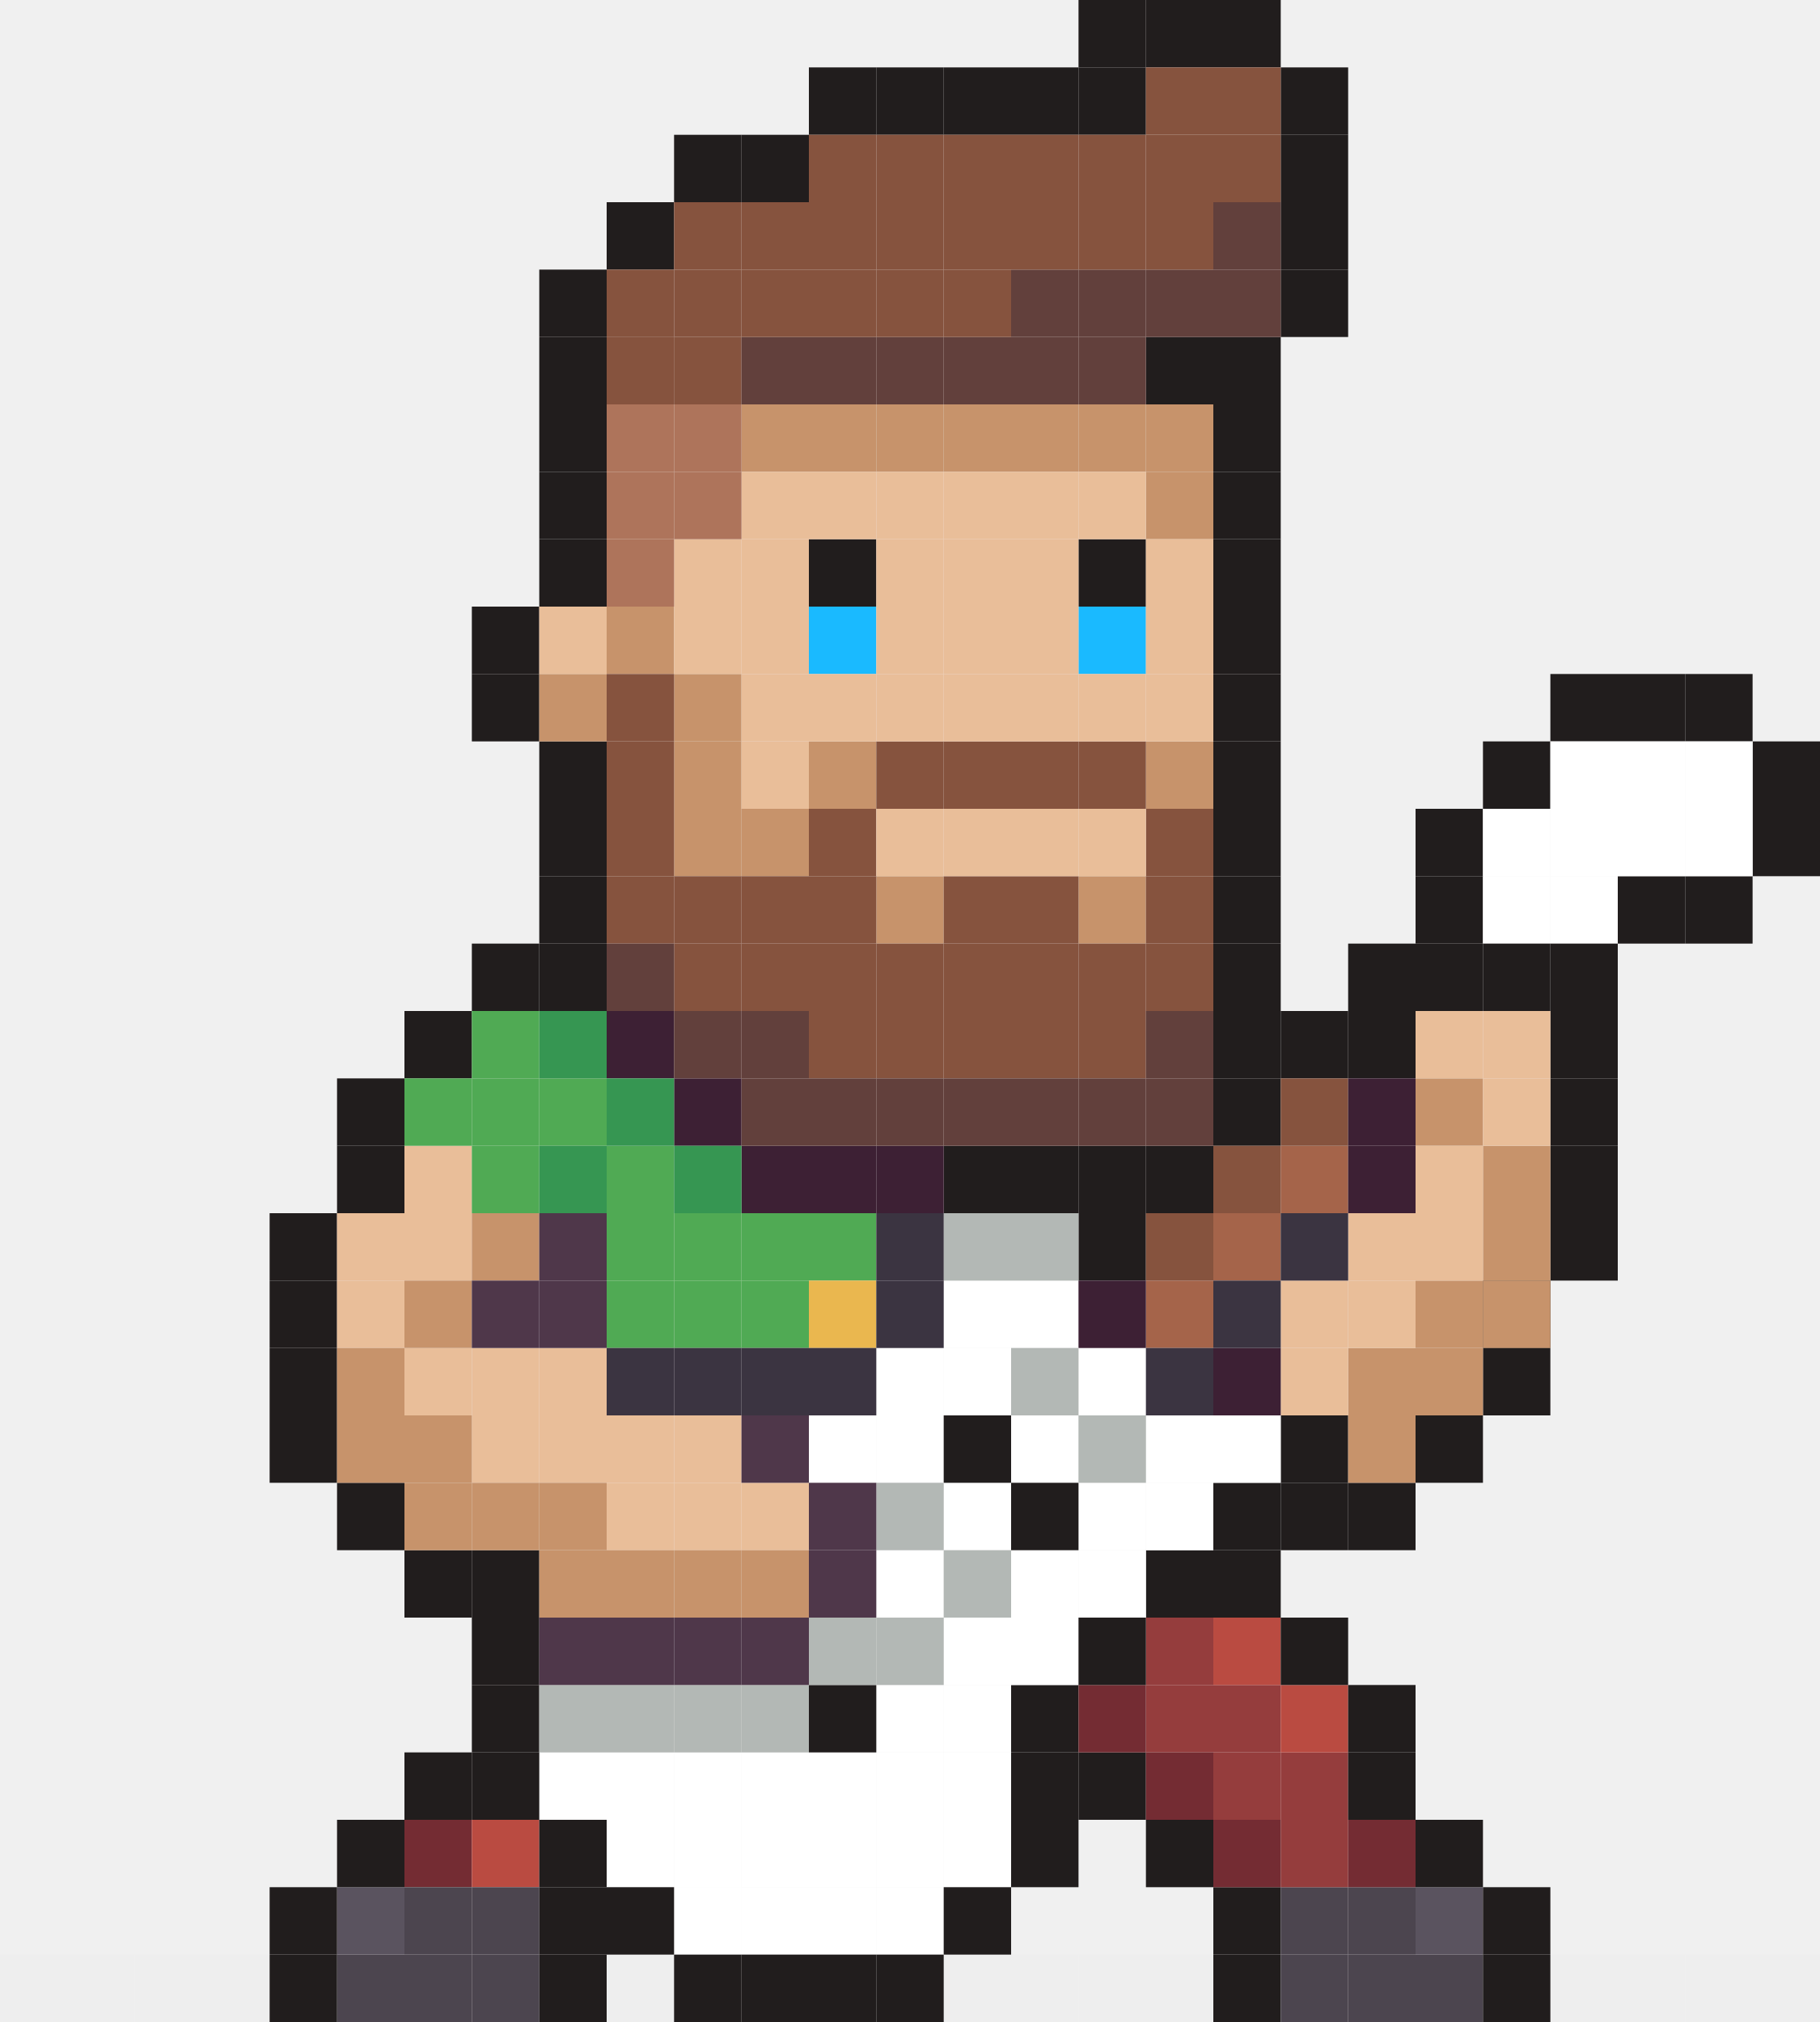
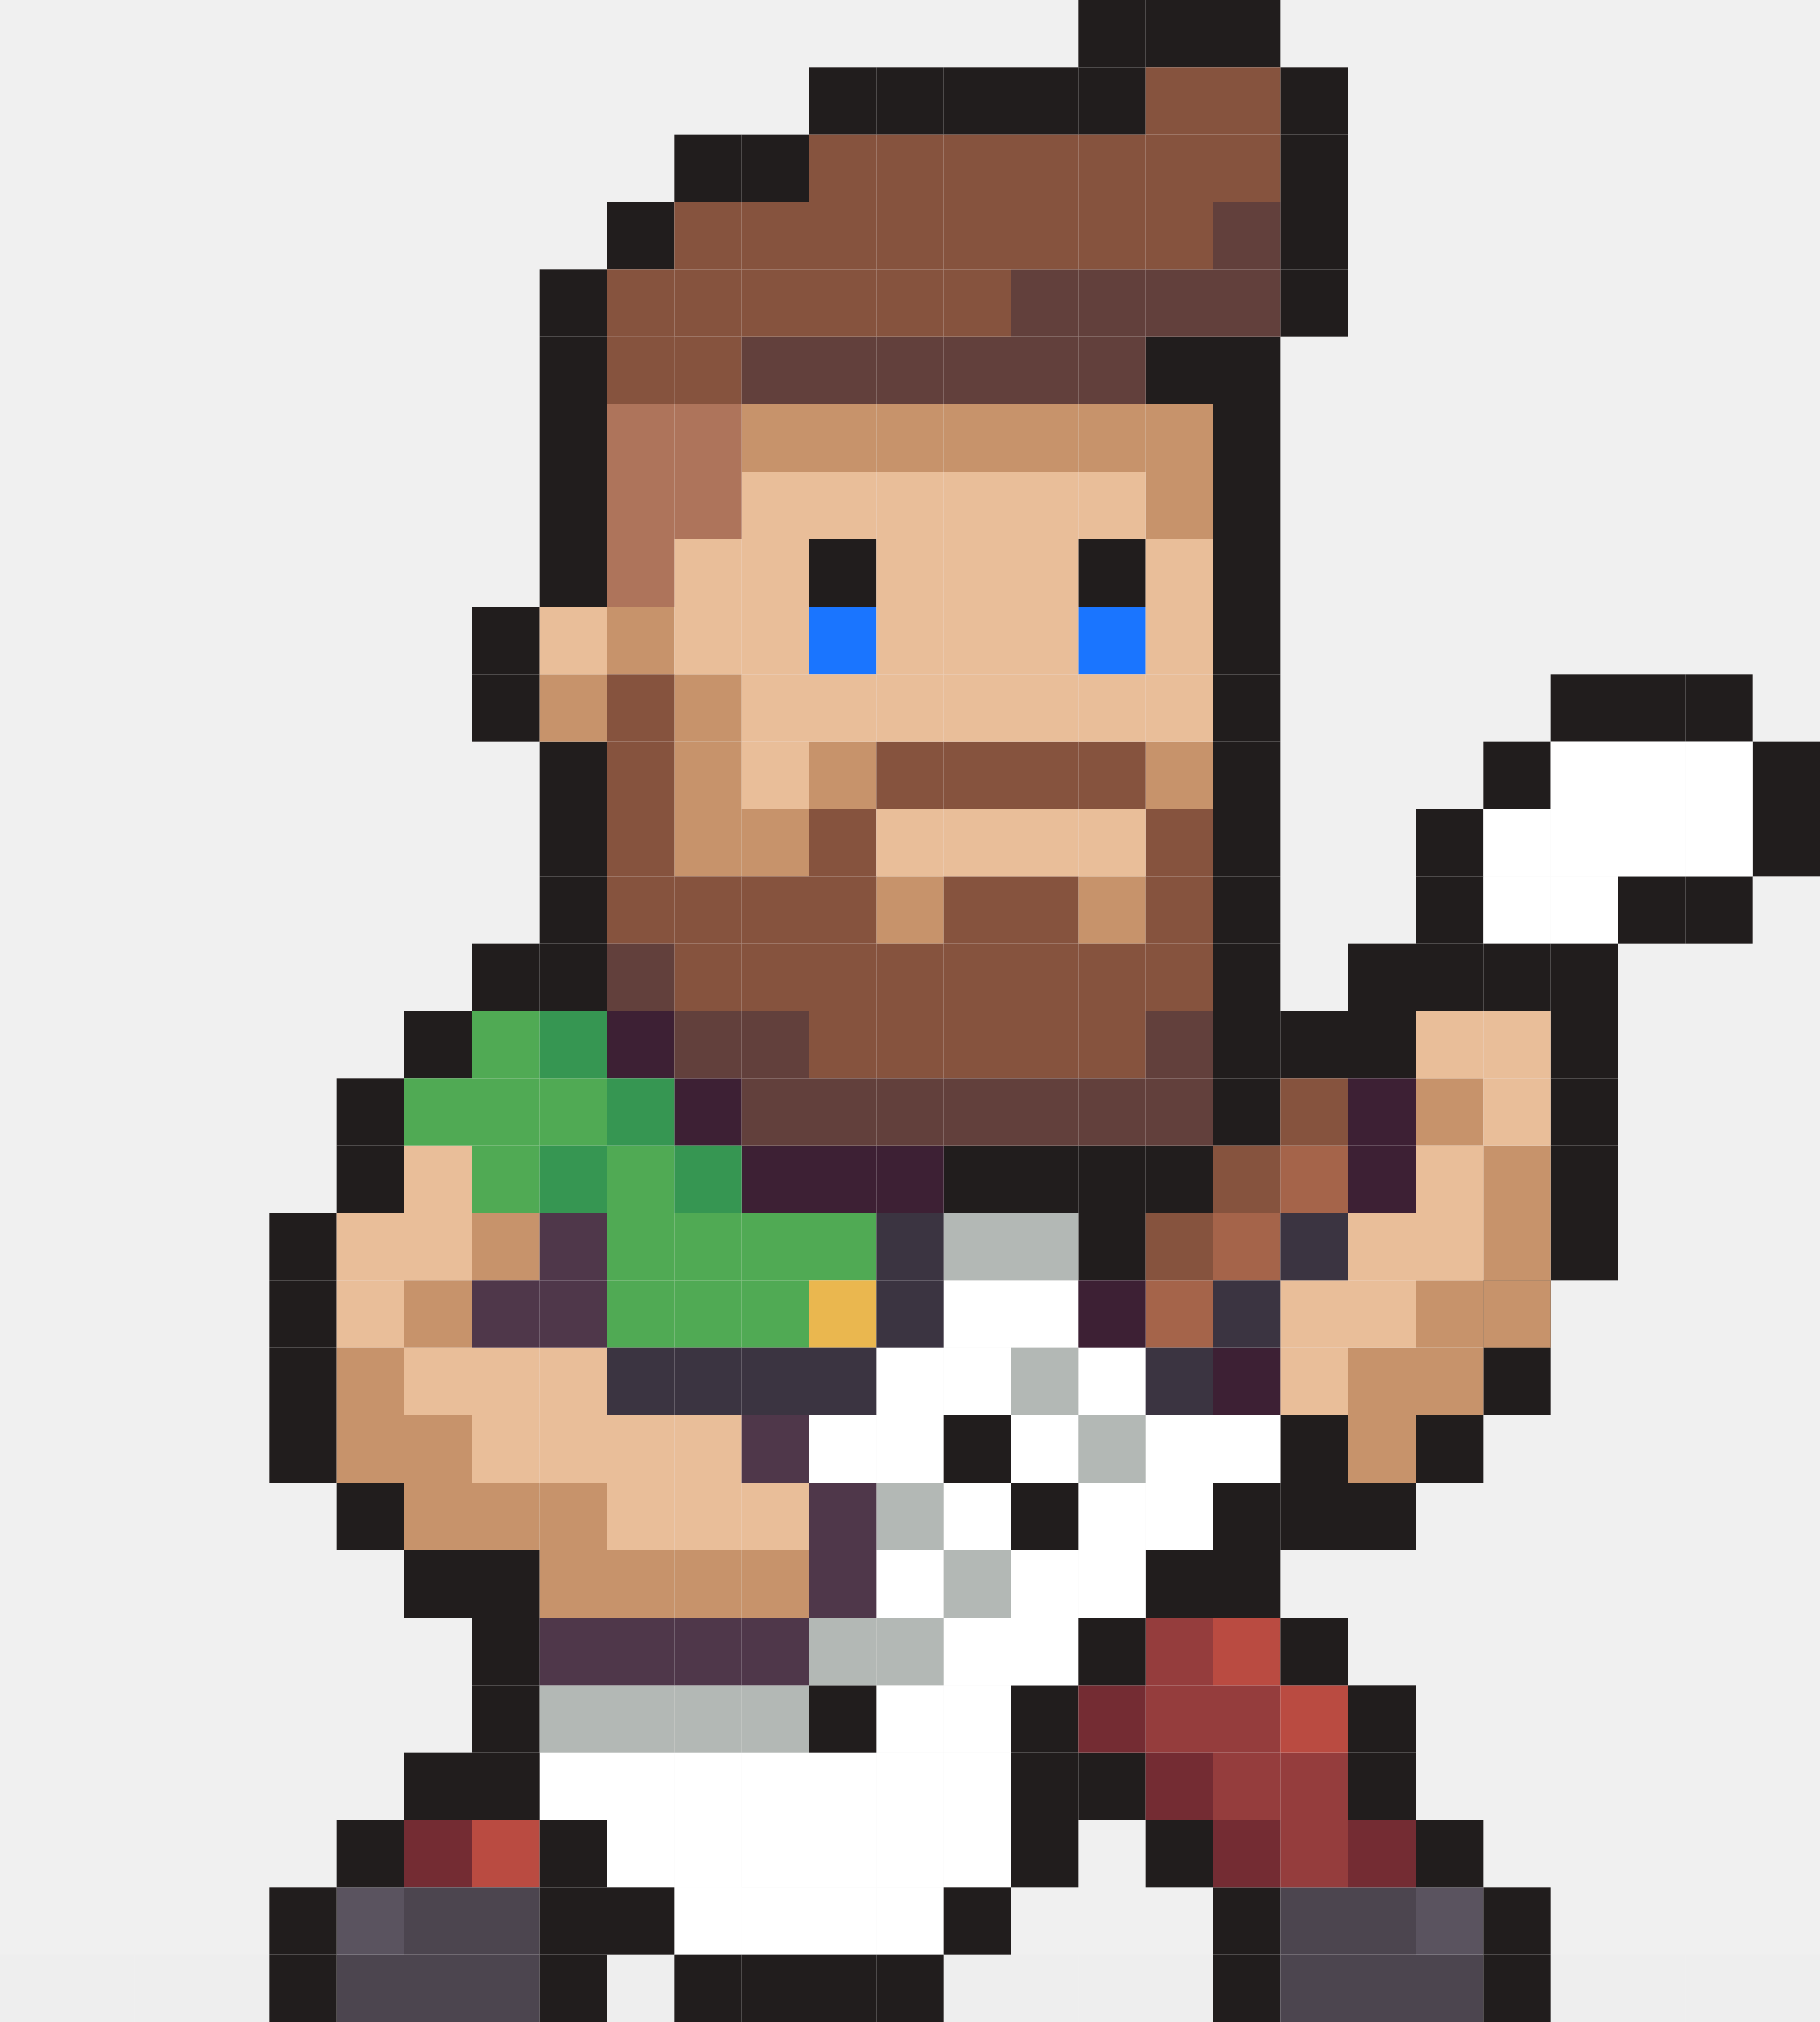
<svg xmlns="http://www.w3.org/2000/svg" width="27" height="30" viewBox="0 0 27 30" fill="none">
  <g id="Avatar" clip-path="url(#clip0)">
    <rect id="Rectangle" x="16" width="1" height="1" fill="#211D1D" />
    <rect id="Rectangle_2" x="17" width="1" height="1" fill="#211D1D" />
    <rect id="Rectangle_3" x="18" width="1" height="1" fill="#211D1D" />
    <rect id="Rectangle_4" x="19" y="1" width="1" height="1" fill="#211D1D" />
    <rect id="Rectangle_5" x="19" y="2" width="1" height="1" fill="#211D1D" />
    <rect id="Rectangle_6" x="19" y="3" width="1" height="1" fill="#211D1D" />
    <rect id="Rectangle_7" x="19" y="4" width="1" height="1" fill="#211D1D" />
    <rect id="Rectangle_8" x="17" y="5" width="1" height="1" fill="#211D1D" />
    <rect id="Rectangle_9" x="18" y="5" width="1" height="1" fill="#211D1D" />
    <rect id="Rectangle_10" x="18" y="6" width="1" height="1" fill="#211D1D" />
    <rect id="Rectangle_11" x="18" y="7" width="1" height="1" fill="#211D1D" />
    <rect id="Rectangle_12" x="18" y="8" width="1" height="1" fill="#211D1D" />
    <rect id="Rectangle_13" x="12" y="8" width="1" height="1" fill="#211D1D" />
    <rect id="Rectangle_14" x="16" y="8" width="1" height="1" fill="#211D1D" />
    <rect id="Rectangle_15" x="18" y="9" width="1" height="1" fill="#211D1D" />
    <rect id="Rectangle_16" x="18" y="10" width="1" height="1" fill="#211D1D" />
    <rect id="Rectangle_17" x="18" y="11" width="1" height="1" fill="#211D1D" />
    <rect id="Rectangle_18" x="18" y="12" width="1" height="1" fill="#211D1D" />
    <rect id="Rectangle_19" x="18" y="13" width="1" height="1" fill="#211D1D" />
    <rect id="Rectangle_20" x="18" y="14" width="1" height="1" fill="#211D1D" />
    <rect id="Rectangle_21" x="18" y="15" width="1" height="1" fill="#211D1D" />
    <rect id="Rectangle_22" x="19" y="15" width="1" height="1" fill="#211D1D" />
    <rect id="Rectangle_23" x="20" y="15" width="1" height="1" fill="#211D1D" />
    <rect id="Rectangle_24" x="20" y="14" width="1" height="1" fill="#211D1D" />
    <rect id="Rectangle_25" x="21" y="14" width="1" height="1" fill="#211D1D" />
    <rect id="Rectangle_26" x="21" y="13" width="1" height="1" fill="#211D1D" />
    <rect id="Rectangle_27" x="21" y="12" width="1" height="1" fill="#211D1D" />
    <rect id="Rectangle_28" x="22" y="11" width="1" height="1" fill="#211D1D" />
    <rect id="Rectangle_29" x="23" y="10" width="1" height="1" fill="#211D1D" />
    <rect id="Rectangle_30" x="24" y="10" width="1" height="1" fill="#211D1D" />
    <rect id="Rectangle_31" x="25" y="10" width="1" height="1" fill="#211D1D" />
    <rect id="Rectangle_32" x="26" y="12" width="1" height="1" fill="#211D1D" />
    <rect id="Rectangle_33" x="26" y="11" width="1" height="1" fill="#211D1D" />
    <rect id="Rectangle_34" x="25" y="13" width="1" height="1" fill="#211D1D" />
    <rect id="Rectangle_35" x="24" y="13" width="1" height="1" fill="#211D1D" />
    <rect id="Rectangle_36" x="23" y="15" width="1" height="1" fill="#211D1D" />
    <rect id="Rectangle_37" x="23" y="16" width="1" height="1" fill="#211D1D" />
    <rect id="Rectangle_38" x="23" y="17" width="1" height="1" fill="#211D1D" />
    <rect id="Rectangle_39" x="23" y="18" width="1" height="1" fill="#211D1D" />
    <rect id="Rectangle_40" x="22" y="19" width="1" height="1" fill="#211D1D" />
    <rect id="Rectangle_41" x="22" y="20" width="1" height="1" fill="#211D1D" />
    <rect id="Rectangle_42" x="21" y="21" width="1" height="1" fill="#211D1D" />
    <rect id="Rectangle_43" x="20" y="22" width="1" height="1" fill="#211D1D" />
    <rect id="Rectangle_44" x="19" y="22" width="1" height="1" fill="#211D1D" />
    <rect id="Rectangle_45" x="18" y="22" width="1" height="1" fill="#211D1D" />
    <rect id="Rectangle_46" x="19" y="21" width="1" height="1" fill="#211D1D" />
    <rect id="Rectangle_47" x="17" y="23" width="1" height="1" fill="#211D1D" />
    <rect id="Rectangle_48" x="15" y="25" width="1" height="1" fill="#211D1D" />
    <rect id="Rectangle_49" x="15" y="26" width="1" height="1" fill="#211D1D" />
    <rect id="Rectangle_50" x="16" y="26" width="1" height="1" fill="#211D1D" />
    <rect id="Rectangle_51" x="17" y="27" width="1" height="1" fill="#211D1D" />
    <rect id="Rectangle_52" x="18" y="28" width="1" height="1" fill="#211D1D" />
    <rect id="Rectangle_53" x="18" y="29" width="1" height="1" fill="#211D1D" />
    <rect id="Rectangle_54" x="14" y="29" width="1" height="1" fill="#EEEEEE" />
    <rect id="Rectangle_55" x="15" y="29" width="1" height="1" fill="#EEEEEE" />
    <rect id="Rectangle_56" x="16" y="29" width="1" height="1" fill="#EEEEEE" />
    <rect id="Rectangle_57" x="17" y="29" width="1" height="1" fill="#EEEEEE" />
    <rect id="Rectangle_58" x="23" y="29" width="1" height="1" fill="#EEEEEE" />
    <rect id="Rectangle_59" x="3" y="29" width="1" height="1" fill="#EEEEEE" />
    <rect id="Rectangle_60" x="2" y="29" width="1" height="1" fill="#EEEEEE" />
    <rect id="Rectangle_61" x="1" y="29" width="1" height="1" fill="#EEEEEE" />
    <rect id="Rectangle_62" y="29" width="1" height="1" fill="#EEEEEE" />
    <rect id="Rectangle_63" x="24" y="29" width="1" height="1" fill="#EEEEEE" />
    <rect id="Rectangle_64" x="25" y="29" width="1" height="1" fill="#EEEEEE" />
    <rect id="Rectangle_65" x="26" y="29" width="1" height="1" fill="#EEEEEE" />
    <rect id="Rectangle_66" x="9" y="29" width="1" height="1" fill="#EEEEEE" />
    <rect id="Rectangle_67" x="8" y="26" width="1" height="1" fill="white" />
    <rect id="Rectangle_68" x="9" y="26" width="1" height="1" fill="white" />
    <rect id="Rectangle_69" x="10" y="26" width="1" height="1" fill="white" />
    <rect id="Rectangle_70" x="11" y="26" width="1" height="1" fill="white" />
    <rect id="Rectangle_71" x="12" y="26" width="1" height="1" fill="white" />
    <rect id="Rectangle_72" x="13" y="26" width="1" height="1" fill="white" />
    <rect id="Rectangle_73" x="14" y="26" width="1" height="1" fill="white" />
    <rect id="Rectangle_74" x="9" y="27" width="1" height="1" fill="white" />
    <rect id="Rectangle_75" x="10" y="27" width="1" height="1" fill="white" />
    <rect id="Rectangle_76" x="11" y="27" width="1" height="1" fill="white" />
    <rect id="Rectangle_77" x="12" y="27" width="1" height="1" fill="white" />
    <rect id="Rectangle_78" x="13" y="27" width="1" height="1" fill="white" />
    <rect id="Rectangle_79" x="22" y="13" width="1" height="1" fill="white" />
    <rect id="Rectangle_80" x="22" y="12" width="1" height="1" fill="white" />
    <rect id="Rectangle_81" x="23" y="13" width="1" height="1" fill="white" />
    <rect id="Rectangle_82" x="23" y="12" width="1" height="1" fill="white" />
    <rect id="Rectangle_83" x="23" y="11" width="1" height="1" fill="white" />
    <rect id="Rectangle_84" x="24" y="11" width="1" height="1" fill="white" />
    <rect id="Rectangle_85" x="25" y="11" width="1" height="1" fill="white" />
    <rect id="Rectangle_86" x="25" y="12" width="1" height="1" fill="white" />
    <rect id="Rectangle_87" x="24" y="12" width="1" height="1" fill="white" />
    <rect id="Rectangle_88" x="14" y="27" width="1" height="1" fill="white" />
    <rect id="Rectangle_89" x="10" y="28" width="1" height="1" fill="white" />
    <rect id="Rectangle_90" width="1" height="1" transform="matrix(-1 0 0 1 11 28)" fill="white" />
    <rect id="Rectangle_91" width="1" height="1" transform="matrix(-1 0 0 1 12 28)" fill="white" />
    <rect id="Rectangle_92" width="1" height="1" transform="matrix(-1 0 0 1 13 28)" fill="white" />
    <rect id="Rectangle_93" width="1" height="1" transform="matrix(-1 0 0 1 14 28)" fill="white" />
    <rect id="Rectangle_94" width="1" height="1" transform="matrix(-1 0 0 1 14 25)" fill="white" />
    <rect id="Rectangle_95" width="1" height="1" transform="matrix(-1 0 0 1 15 25)" fill="white" />
    <rect id="Rectangle_96" width="1" height="1" transform="matrix(-1 0 0 1 15 24)" fill="white" />
    <rect id="Rectangle_97" width="1" height="1" transform="matrix(-1 0 0 1 16 24)" fill="white" />
    <rect id="Rectangle_98" width="1" height="1" transform="matrix(-1 0 0 1 16 23)" fill="white" />
    <rect id="Rectangle_99" width="1" height="1" transform="matrix(-1 0 0 1 17 23)" fill="white" />
    <rect id="Rectangle_100" width="1" height="1" transform="matrix(-1 0 0 1 14 23)" fill="white" />
    <rect id="Rectangle_101" width="1" height="1" transform="matrix(-1 0 0 1 15 22)" fill="white" />
    <rect id="Rectangle_102" width="1" height="1" transform="matrix(-1 0 0 1 16 21)" fill="white" />
    <rect id="Rectangle_103" width="1" height="1" transform="matrix(-1 0 0 1 17 20)" fill="white" />
    <rect id="Rectangle_104" width="1" height="1" transform="matrix(-1 0 0 1 17 22)" fill="white" />
    <rect id="Rectangle_105" width="1" height="1" transform="matrix(-1 0 0 1 18 22)" fill="white" />
    <rect id="Rectangle_106" width="1" height="1" transform="matrix(-1 0 0 1 18 21)" fill="white" />
    <rect id="Rectangle_107" width="1" height="1" transform="matrix(-1 0 0 1 19 21)" fill="white" />
    <rect id="Rectangle_108" width="1" height="1" transform="matrix(-1 0 0 1 13 21)" fill="white" />
    <rect id="Rectangle_109" width="1" height="1" transform="matrix(-1 0 0 1 14 21)" fill="white" />
    <rect id="Rectangle_110" width="1" height="1" transform="matrix(-1 0 0 1 14 20)" fill="white" />
    <rect id="Rectangle_111" width="1" height="1" transform="matrix(-1 0 0 1 15 20)" fill="white" />
    <rect id="Rectangle_112" width="1" height="1" transform="matrix(-1 0 0 1 15 19)" fill="white" />
    <rect id="Rectangle_113" width="1" height="1" transform="matrix(-1 0 0 1 16 19)" fill="white" />
    <rect id="Rectangle_114" width="1" height="1" transform="matrix(-1 0 0 1 7 29)" fill="#4C454F" />
    <rect id="Rectangle_115" width="1" height="1" transform="matrix(-1 0 0 1 8 29)" fill="#4C454F" />
    <rect id="Rectangle_116" width="1" height="1" transform="matrix(-1 0 0 1 20 29)" fill="#4C454F" />
    <rect id="Rectangle_117" width="1" height="1" transform="matrix(-1 0 0 1 21 29)" fill="#4C454F" />
    <rect id="Rectangle_118" width="1" height="1" transform="matrix(-1 0 0 1 22 29)" fill="#4C454F" />
    <rect id="Rectangle_119" width="1" height="1" transform="matrix(-1 0 0 1 20 28)" fill="#4C454F" />
    <rect id="Rectangle_120" width="1" height="1" transform="matrix(-1 0 0 1 21 28)" fill="#4C454F" />
    <rect id="Rectangle_121" width="1" height="1" transform="matrix(-1 0 0 1 18 24)" fill="#953D3D" />
    <rect id="Rectangle_122" width="1" height="1" transform="matrix(-1 0 0 1 18 25)" fill="#953D3D" />
    <rect id="Rectangle_123" width="1" height="1" transform="matrix(-1 0 0 1 19 25)" fill="#953D3D" />
    <rect id="Rectangle_124" width="1" height="1" transform="matrix(-1 0 0 1 19 26)" fill="#953D3D" />
    <rect id="Rectangle_125" width="1" height="1" transform="matrix(-1 0 0 1 20 26)" fill="#953D3D" />
    <rect id="Rectangle_126" width="1" height="1" transform="matrix(-1 0 0 1 20 27)" fill="#953D3D" />
    <rect id="Rectangle_127" width="1" height="1" transform="matrix(-1 0 0 1 19 27)" fill="#742C33" />
    <rect id="Rectangle_128" width="1" height="1" transform="matrix(-1 0 0 1 18 26)" fill="#742C33" />
    <rect id="Rectangle_129" width="1" height="1" transform="matrix(-1 0 0 1 7 27)" fill="#742C33" />
    <rect id="Rectangle_130" width="1" height="1" transform="matrix(-1 0 0 1 17 25)" fill="#742C33" />
    <rect id="Rectangle_131" width="1" height="1" transform="matrix(-1 0 0 1 21 27)" fill="#742C33" />
    <rect id="Rectangle_132" width="1" height="1" transform="matrix(-1 0 0 1 20 25)" fill="#BA4B41" />
    <rect id="Rectangle_133" width="1" height="1" transform="matrix(-1 0 0 1 8 27)" fill="#BA4B41" />
    <rect id="Rectangle_134" width="1" height="1" transform="matrix(-1 0 0 1 19 24)" fill="#BA4B41" />
    <rect id="Rectangle_135" width="1" height="1" transform="matrix(-1 0 0 1 8 28)" fill="#4C454F" />
    <rect id="Rectangle_136" width="1" height="1" transform="matrix(-1 0 0 1 7 28)" fill="#4C454F" />
    <rect id="Rectangle_137" width="1" height="1" transform="matrix(-1 0 0 1 6 29)" fill="#4C454F" />
    <rect id="Rectangle_138" width="1" height="1" transform="matrix(-1 0 0 1 6 28)" fill="#5A535F" />
    <rect id="Rectangle_139" width="1" height="1" transform="matrix(-1 0 0 1 22 28)" fill="#5A535F" />
    <rect id="Rectangle_140" x="15" y="27" width="1" height="1" fill="#211D1D" />
    <rect id="Rectangle_141" x="14" y="28" width="1" height="1" fill="#211D1D" />
    <rect id="Rectangle_142" x="13" y="29" width="1" height="1" fill="#211D1D" />
    <rect id="Rectangle_143" x="12" y="29" width="1" height="1" fill="#211D1D" />
    <rect id="Rectangle_144" x="11" y="29" width="1" height="1" fill="#211D1D" />
    <rect id="Rectangle_145" x="10" y="29" width="1" height="1" fill="#211D1D" />
    <rect id="Rectangle_146" x="9" y="28" width="1" height="1" fill="#211D1D" />
    <rect id="Rectangle_147" x="8" y="27" width="1" height="1" fill="#211D1D" />
    <rect id="Rectangle_148" x="8" y="28" width="1" height="1" fill="#211D1D" />
    <rect id="Rectangle_149" x="8" y="29" width="1" height="1" fill="#211D1D" />
    <rect id="Rectangle_150" x="4" y="29" width="1" height="1" fill="#211D1D" />
    <rect id="Rectangle_151" x="4" y="28" width="1" height="1" fill="#211D1D" />
    <rect id="Rectangle_152" x="5" y="27" width="1" height="1" fill="#211D1D" />
    <rect id="Rectangle_153" x="6" y="26" width="1" height="1" fill="#211D1D" />
    <rect id="Rectangle_154" x="7" y="25" width="1" height="1" fill="#211D1D" />
    <rect id="Rectangle_155" x="7" y="24" width="1" height="1" fill="#211D1D" />
    <rect id="Rectangle_156" x="7" y="23" width="1" height="1" fill="#211D1D" />
    <rect id="Rectangle_157" x="6" y="23" width="1" height="1" fill="#211D1D" />
    <rect id="Rectangle_158" x="5" y="22" width="1" height="1" fill="#211D1D" />
    <rect id="Rectangle_159" x="4" y="21" width="1" height="1" fill="#211D1D" />
    <rect id="Rectangle_160" x="4" y="20" width="1" height="1" fill="#211D1D" />
    <rect id="Rectangle_161" x="4" y="19" width="1" height="1" fill="#211D1D" />
    <rect id="Rectangle_162" x="4" y="18" width="1" height="1" fill="#211D1D" />
    <rect id="Rectangle_163" x="5" y="17" width="1" height="1" fill="#211D1D" />
    <rect id="Rectangle_164" x="5" y="16" width="1" height="1" fill="#211D1D" />
    <rect id="Rectangle_165" x="6" y="15" width="1" height="1" fill="#211D1D" />
    <rect id="Rectangle_166" x="7" y="14" width="1" height="1" fill="#211D1D" />
    <rect id="Rectangle_167" x="8" y="14" width="1" height="1" fill="#211D1D" />
    <rect id="Rectangle_168" x="8" y="13" width="1" height="1" fill="#211D1D" />
    <rect id="Rectangle_169" x="8" y="12" width="1" height="1" fill="#211D1D" />
    <rect id="Rectangle_170" x="8" y="11" width="1" height="1" fill="#211D1D" />
    <rect id="Rectangle_171" x="7" y="10" width="1" height="1" fill="#211D1D" />
    <rect id="Rectangle_172" x="7" y="9" width="1" height="1" fill="#211D1D" />
    <rect id="Rectangle_173" x="8" y="8" width="1" height="1" fill="#211D1D" />
    <rect id="Rectangle_174" x="8" y="7" width="1" height="1" fill="#211D1D" />
    <rect id="Rectangle_175" x="8" y="6" width="1" height="1" fill="#211D1D" />
    <rect id="Rectangle_176" x="8" y="5" width="1" height="1" fill="#211D1D" />
    <rect id="Rectangle_177" x="8" y="4" width="1" height="1" fill="#211D1D" />
    <rect id="Rectangle_178" x="9" y="3" width="1" height="1" fill="#211D1D" />
    <rect id="Rectangle_179" x="10" y="2" width="1" height="1" fill="#211D1D" />
    <rect id="Rectangle_180" x="11" y="2" width="1" height="1" fill="#211D1D" />
    <rect id="Rectangle_181" x="12" y="1" width="1" height="1" fill="#211D1D" />
    <rect id="Rectangle_182" x="13" y="1" width="1" height="1" fill="#211D1D" />
    <rect id="Rectangle_183" x="14" y="1" width="1" height="1" fill="#211D1D" />
    <rect id="Rectangle_184" x="15" y="1" width="1" height="1" fill="#211D1D" />
    <rect id="Rectangle_185" x="16" y="1" width="1" height="1" fill="#211D1D" />
    <rect id="Rectangle_186" x="14" y="17" width="1" height="1" fill="#211D1D" />
    <rect id="Rectangle_187" x="15" y="17" width="1" height="1" fill="#211D1D" />
    <rect id="Rectangle_188" x="16" y="17" width="1" height="1" fill="#211D1D" />
    <rect id="Rectangle_189" x="16" y="18" width="1" height="1" fill="#211D1D" />
    <rect id="Rectangle_190" x="14" y="21" width="1" height="1" fill="#211D1D" />
    <rect id="Rectangle_191" x="12" y="25" width="1" height="1" fill="#211D1D" />
    <rect id="Rectangle_192" x="15" y="22" width="1" height="1" fill="#211D1D" />
    <rect id="Rectangle_193" x="17" y="17" width="1" height="1" fill="#211D1D" />
    <rect id="Rectangle_194" x="7" y="26" width="1" height="1" fill="#211D1D" />
    <rect id="Rectangle_195" x="16" y="24" width="1" height="1" fill="#211D1D" />
    <rect id="Rectangle_196" x="18" y="23" width="1" height="1" fill="#211D1D" />
    <rect id="Rectangle_197" x="19" y="24" width="1" height="1" fill="#211D1D" />
    <rect id="Rectangle_198" x="20" y="25" width="1" height="1" fill="#211D1D" />
    <rect id="Rectangle_199" x="20" y="26" width="1" height="1" fill="#211D1D" />
    <rect id="Rectangle_200" x="21" y="27" width="1" height="1" fill="#211D1D" />
    <rect id="Rectangle_201" x="22" y="28" width="1" height="1" fill="#211D1D" />
    <rect id="Rectangle_202" x="22" y="29" width="1" height="1" fill="#211D1D" />
    <rect id="Rectangle_203" x="22" y="14" width="1" height="1" fill="#211D1D" />
    <rect id="Rectangle_204" x="23" y="14" width="1" height="1" fill="#211D1D" />
    <rect id="Rectangle_205" x="18" y="16" width="1" height="1" fill="#211D1D" />
-     <rect id="Rectangle_206" x="12" y="9" width="1" height="1" fill="#1ABAFF" />
-     <rect id="Rectangle_207" x="16" y="9" width="1" height="1" fill="#1ABAFF" />
+     <rect id="Rectangle_206" x="12" y="9" width="1" height="1" fill="#1A75FF" />
+     <rect id="Rectangle_207" x="16" y="9" width="1" height="1" fill="#1A75FF" />
    <rect id="Rectangle_208" x="17" y="11" width="1" height="1" fill="#C7936B" />
    <rect id="Rectangle_209" x="12" y="11" width="1" height="1" fill="#C7936B" />
    <rect id="Rectangle_210" x="10" y="11" width="1" height="1" fill="#C7936B" />
    <rect id="Rectangle_211" x="10" y="12" width="1" height="1" fill="#C7936B" />
    <rect id="Rectangle_212" x="11" y="12" width="1" height="1" fill="#C7936B" />
    <rect id="Rectangle_213" x="13" y="13" width="1" height="1" fill="#C7936B" />
    <rect id="Rectangle_214" x="16" y="13" width="1" height="1" fill="#C7936B" />
    <rect id="Rectangle_215" x="10" y="10" width="1" height="1" fill="#C7936B" />
    <rect id="Rectangle_216" x="8" y="10" width="1" height="1" fill="#C7936B" />
    <rect id="Rectangle_217" x="9" y="9" width="1" height="1" fill="#C7936B" />
    <rect id="Rectangle_218" x="11" y="6" width="1" height="1" fill="#C7936B" />
    <rect id="Rectangle_219" width="1" height="1" transform="matrix(1 0 0 -1 12 7)" fill="#C7936B" />
    <rect id="Rectangle_220" width="1" height="1" transform="matrix(1 0 0 -1 13 7)" fill="#C7936B" />
    <rect id="Rectangle_221" width="1" height="1" transform="matrix(1 0 0 -1 14 7)" fill="#C7936B" />
    <rect id="Rectangle_222" width="1" height="1" transform="matrix(1 0 0 -1 15 7)" fill="#C7936B" />
    <rect id="Rectangle_223" width="1" height="1" transform="matrix(1 0 0 -1 16 7)" fill="#C7936B" />
    <rect id="Rectangle_224" width="1" height="1" transform="matrix(1 0 0 -1 17 7)" fill="#C7936B" />
    <rect id="Rectangle_225" width="1" height="1" transform="matrix(1 0 0 -1 17 8)" fill="#C7936B" />
    <rect id="Rectangle_226" x="19" y="17" width="1" height="1" fill="#A5644A" />
    <rect id="Rectangle_227" width="1" height="1" transform="matrix(1 0 0 -1 18 19)" fill="#A5644A" />
    <rect id="Rectangle_228" width="1" height="1" transform="matrix(1 0 0 -1 17 20)" fill="#A5644A" />
    <rect id="Rectangle_229" x="21" y="16" width="1" height="1" fill="#C7936B" />
    <rect id="Rectangle_230" x="22" y="17" width="1" height="1" fill="#C7936B" />
    <rect id="Rectangle_231" x="22" y="18" width="1" height="1" fill="#C7936B" />
    <rect id="Rectangle_232" x="21" y="19" width="1" height="1" fill="#C7936B" />
    <rect id="Rectangle_233" x="20" y="20" width="1" height="1" fill="#C7936B" />
    <rect id="Rectangle_234" x="20" y="21" width="1" height="1" fill="#C7936B" />
    <rect id="Rectangle_235" x="21" y="20" width="1" height="1" fill="#C7936B" />
    <rect id="Rectangle_236" x="22" y="19" width="1" height="1" fill="#C7936B" />
    <rect id="Rectangle_237" x="11" y="7" width="1" height="1" fill="#E9BE99" />
    <rect id="Rectangle_238" x="9" y="10" width="1" height="1" fill="#86533E" />
    <rect id="Rectangle_239" x="9" y="11" width="1" height="1" fill="#86533E" />
    <rect id="Rectangle_240" x="9" y="12" width="1" height="1" fill="#86533E" />
    <rect id="Rectangle_241" x="9" y="13" width="1" height="1" fill="#86533E" />
    <rect id="Rectangle_242" x="10" y="13" width="1" height="1" fill="#86533E" />
    <rect id="Rectangle_243" x="11" y="13" width="1" height="1" fill="#86533E" />
    <rect id="Rectangle_244" x="12" y="13" width="1" height="1" fill="#86533E" />
    <rect id="Rectangle_245" x="14" y="13" width="1" height="1" fill="#86533E" />
    <rect id="Rectangle_246" x="12" y="12" width="1" height="1" fill="#86533E" />
    <rect id="Rectangle_247" x="13" y="11" width="1" height="1" fill="#86533E" />
    <rect id="Rectangle_248" x="14" y="11" width="1" height="1" fill="#86533E" />
    <rect id="Rectangle_249" x="15" y="11" width="1" height="1" fill="#86533E" />
    <rect id="Rectangle_250" x="16" y="11" width="1" height="1" fill="#86533E" />
    <rect id="Rectangle_251" x="17" y="12" width="1" height="1" fill="#86533E" />
    <rect id="Rectangle_252" x="17" y="18" width="1" height="1" fill="#86533E" />
    <rect id="Rectangle_253" x="18" y="17" width="1" height="1" fill="#86533E" />
    <rect id="Rectangle_254" x="19" y="16" width="1" height="1" fill="#86533E" />
    <rect id="Rectangle_255" x="15" y="13" width="1" height="1" fill="#86533E" />
    <rect id="Rectangle_256" x="17" y="13" width="1" height="1" fill="#86533E" />
    <rect id="Rectangle_257" x="10" y="14" width="1" height="1" fill="#86533E" />
    <rect id="Rectangle_258" x="11" y="14" width="1" height="1" fill="#86533E" />
    <rect id="Rectangle_259" x="12" y="14" width="1" height="1" fill="#86533E" />
    <rect id="Rectangle_260" x="13" y="14" width="1" height="1" fill="#86533E" />
    <rect id="Rectangle_261" x="14" y="14" width="1" height="1" fill="#86533E" />
    <rect id="Rectangle_262" x="15" y="14" width="1" height="1" fill="#86533E" />
    <rect id="Rectangle_263" x="16" y="14" width="1" height="1" fill="#86533E" />
    <rect id="Rectangle_264" x="17" y="14" width="1" height="1" fill="#86533E" />
    <rect id="Rectangle_265" x="12" y="15" width="1" height="1" fill="#86533E" />
    <rect id="Rectangle_266" x="13" y="15" width="1" height="1" fill="#86533E" />
    <rect id="Rectangle_267" x="14" y="15" width="1" height="1" fill="#86533E" />
    <rect id="Rectangle_268" x="15" y="15" width="1" height="1" fill="#86533E" />
    <rect id="Rectangle_269" x="16" y="15" width="1" height="1" fill="#86533E" />
    <rect id="Rectangle_270" x="9" y="5" width="1" height="1" fill="#86533E" />
    <rect id="Rectangle_271" x="10" y="5" width="1" height="1" fill="#86533E" />
    <rect id="Rectangle_272" x="12" y="7" width="1" height="1" fill="#E9BE99" />
    <rect id="Rectangle_273" x="13" y="7" width="1" height="1" fill="#E9BE99" />
    <rect id="Rectangle_274" x="14" y="7" width="1" height="1" fill="#E9BE99" />
    <rect id="Rectangle_275" x="15" y="7" width="1" height="1" fill="#E9BE99" />
    <rect id="Rectangle_276" x="16" y="7" width="1" height="1" fill="#E9BE99" />
    <rect id="Rectangle_277" x="10" y="8" width="1" height="1" fill="#E9BE99" />
    <rect id="Rectangle_278" x="11" y="8" width="1" height="1" fill="#E9BE99" />
    <rect id="Rectangle_279" x="13" y="8" width="1" height="1" fill="#E9BE99" />
    <rect id="Rectangle_280" x="14" y="8" width="1" height="1" fill="#E9BE99" />
    <rect id="Rectangle_281" x="15" y="8" width="1" height="1" fill="#E9BE99" />
    <rect id="Rectangle_282" x="17" y="8" width="1" height="1" fill="#E9BE99" />
    <rect id="Rectangle_283" x="8" y="9" width="1" height="1" fill="#E9BE99" />
    <rect id="Rectangle_284" x="10" y="9" width="1" height="1" fill="#E9BE99" />
    <rect id="Rectangle_285" x="11" y="9" width="1" height="1" fill="#E9BE99" />
    <rect id="Rectangle_286" x="13" y="9" width="1" height="1" fill="#E9BE99" />
    <rect id="Rectangle_287" x="15" y="9" width="1" height="1" fill="#E9BE99" />
    <rect id="Rectangle_288" x="14" y="9" width="1" height="1" fill="#E9BE99" />
    <rect id="Rectangle_289" x="17" y="9" width="1" height="1" fill="#E9BE99" />
    <rect id="Rectangle_290" x="11" y="10" width="1" height="1" fill="#E9BE99" />
    <rect id="Rectangle_291" x="12" y="10" width="1" height="1" fill="#E9BE99" />
    <rect id="Rectangle_292" x="13" y="10" width="1" height="1" fill="#E9BE99" />
    <rect id="Rectangle_293" x="14" y="10" width="1" height="1" fill="#E9BE99" />
    <rect id="Rectangle_294" x="15" y="10" width="1" height="1" fill="#E9BE99" />
    <rect id="Rectangle_295" x="16" y="10" width="1" height="1" fill="#E9BE99" />
    <rect id="Rectangle_296" x="17" y="10" width="1" height="1" fill="#E9BE99" />
    <rect id="Rectangle_297" x="11" y="11" width="1" height="1" fill="#E9BE99" />
    <rect id="Rectangle_298" x="13" y="12" width="1" height="1" fill="#E9BE99" />
    <rect id="Rectangle_299" x="14" y="12" width="1" height="1" fill="#E9BE99" />
    <rect id="Rectangle_300" x="15" y="12" width="1" height="1" fill="#E9BE99" />
    <rect id="Rectangle_301" x="16" y="12" width="1" height="1" fill="#E9BE99" />
    <rect id="Rectangle_302" x="21" y="15" width="1" height="1" fill="#E9BE99" />
    <rect id="Rectangle_303" x="22" y="15" width="1" height="1" fill="#E9BE99" />
    <rect id="Rectangle_304" x="22" y="16" width="1" height="1" fill="#E9BE99" />
    <rect id="Rectangle_305" x="21" y="17" width="1" height="1" fill="#E9BE99" />
    <rect id="Rectangle_306" x="21" y="18" width="1" height="1" fill="#E9BE99" />
    <rect id="Rectangle_307" x="20" y="19" width="1" height="1" fill="#E9BE99" />
    <rect id="Rectangle_308" x="19" y="20" width="1" height="1" fill="#E9BE99" />
    <rect id="Rectangle_309" x="6" y="17" width="1" height="1" fill="#E9BE99" />
    <rect id="Rectangle_310" x="6" y="18" width="1" height="1" fill="#E9BE99" />
    <rect id="Rectangle_311" x="5" y="18" width="1" height="1" fill="#E9BE99" />
    <rect id="Rectangle_312" x="5" y="19" width="1" height="1" fill="#E9BE99" />
    <rect id="Rectangle_313" x="6" y="20" width="1" height="1" fill="#E9BE99" />
    <rect id="Rectangle_314" x="7" y="21" width="1" height="1" fill="#E9BE99" />
    <rect id="Rectangle_315" x="7" y="20" width="1" height="1" fill="#E9BE99" />
    <rect id="Rectangle_316" x="8" y="21" width="1" height="1" fill="#E9BE99" />
    <rect id="Rectangle_317" x="9" y="22" width="1" height="1" fill="#E9BE99" />
    <rect id="Rectangle_318" x="10" y="22" width="1" height="1" fill="#E9BE99" />
    <rect id="Rectangle_319" x="9" y="21" width="1" height="1" fill="#E9BE99" />
    <rect id="Rectangle_320" x="10" y="21" width="1" height="1" fill="#E9BE99" />
    <rect id="Rectangle_321" x="11" y="22" width="1" height="1" fill="#E9BE99" />
    <rect id="Rectangle_322" x="8" y="20" width="1" height="1" fill="#E9BE99" />
    <rect id="Rectangle_323" x="20" y="18" width="1" height="1" fill="#E9BE99" />
    <rect id="Rectangle_324" x="19" y="19" width="1" height="1" fill="#E9BE99" />
    <rect id="Rectangle_325" x="7" y="18" width="1" height="1" fill="#C7936B" />
    <rect id="Rectangle_326" x="6" y="19" width="1" height="1" fill="#C7936B" />
    <rect id="Rectangle_327" x="5" y="20" width="1" height="1" fill="#C7936B" />
    <rect id="Rectangle_328" x="5" y="21" width="1" height="1" fill="#C7936B" />
    <rect id="Rectangle_329" x="6" y="21" width="1" height="1" fill="#C7936B" />
    <rect id="Rectangle_330" x="6" y="22" width="1" height="1" fill="#C7936B" />
    <rect id="Rectangle_331" x="7" y="22" width="1" height="1" fill="#C7936B" />
    <rect id="Rectangle_332" x="8" y="22" width="1" height="1" fill="#C7936B" />
    <rect id="Rectangle_333" x="8" y="23" width="1" height="1" fill="#C7936B" />
    <rect id="Rectangle_334" x="9" y="23" width="1" height="1" fill="#C7936B" />
    <rect id="Rectangle_335" x="10" y="23" width="1" height="1" fill="#C7936B" />
    <rect id="Rectangle_336" x="11" y="23" width="1" height="1" fill="#C7936B" />
    <rect id="Rectangle_337" x="9" y="15" width="1" height="1" fill="#3D2034" />
    <rect id="Rectangle_338" x="10" y="16" width="1" height="1" fill="#3D2034" />
    <rect id="Rectangle_339" x="11" y="17" width="1" height="1" fill="#3D2034" />
    <rect id="Rectangle_340" x="12" y="17" width="1" height="1" fill="#3D2034" />
    <rect id="Rectangle_341" x="13" y="17" width="1" height="1" fill="#3D2034" />
    <rect id="Rectangle_342" x="20" y="17" width="1" height="1" fill="#3D2034" />
    <rect id="Rectangle_343" x="20" y="16" width="1" height="1" fill="#3D2034" />
    <rect id="Rectangle_344" x="16" y="19" width="1" height="1" fill="#3D2034" />
    <rect id="Rectangle_345" x="18" y="20" width="1" height="1" fill="#3D2034" />
    <rect id="Rectangle_346" x="9" y="14" width="1" height="1" fill="#62403C" />
    <rect id="Rectangle_347" x="10" y="15" width="1" height="1" fill="#62403C" />
    <rect id="Rectangle_348" x="11" y="16" width="1" height="1" fill="#62403C" />
    <rect id="Rectangle_349" x="11" y="15" width="1" height="1" fill="#62403C" />
    <rect id="Rectangle_350" x="12" y="16" width="1" height="1" fill="#62403C" />
    <rect id="Rectangle_351" x="13" y="16" width="1" height="1" fill="#62403C" />
    <rect id="Rectangle_352" x="14" y="16" width="1" height="1" fill="#62403C" />
    <rect id="Rectangle_353" x="15" y="16" width="1" height="1" fill="#62403C" />
    <rect id="Rectangle_354" x="16" y="16" width="1" height="1" fill="#62403C" />
    <rect id="Rectangle_355" x="17" y="16" width="1" height="1" fill="#62403C" />
    <rect id="Rectangle_356" x="17" y="15" width="1" height="1" fill="#62403C" />
    <rect id="Rectangle_357" x="11" y="5" width="1" height="1" fill="#62403C" />
    <rect id="Rectangle_358" x="12" y="5" width="1" height="1" fill="#62403C" />
    <rect id="Rectangle_359" x="13" y="5" width="1" height="1" fill="#62403C" />
    <rect id="Rectangle_360" x="14" y="5" width="1" height="1" fill="#62403C" />
    <rect id="Rectangle_361" x="15" y="5" width="1" height="1" fill="#62403C" />
    <rect id="Rectangle_362" x="16" y="5" width="1" height="1" fill="#62403C" />
    <rect id="Rectangle_363" x="15" y="4" width="1" height="1" fill="#62403C" />
    <rect id="Rectangle_364" x="16" y="4" width="1" height="1" fill="#62403C" />
    <rect id="Rectangle_365" x="17" y="4" width="1" height="1" fill="#62403C" />
    <rect id="Rectangle_366" x="18" y="4" width="1" height="1" fill="#62403C" />
    <rect id="Rectangle_367" x="18" y="3" width="1" height="1" fill="#62403C" />
    <rect id="Rectangle_368" x="9" y="5" width="1" height="1" fill="#86533E" />
    <rect id="Rectangle_369" x="9" y="4" width="1" height="1" fill="#86533E" />
    <rect id="Rectangle_370" x="10" y="3" width="1" height="1" fill="#86533E" />
    <rect id="Rectangle_371" x="11" y="3" width="1" height="1" fill="#86533E" />
    <rect id="Rectangle_372" x="12" y="3" width="1" height="1" fill="#86533E" />
    <rect id="Rectangle_373" x="13" y="3" width="1" height="1" fill="#86533E" />
    <rect id="Rectangle_374" x="14" y="3" width="1" height="1" fill="#86533E" />
    <rect id="Rectangle_375" x="15" y="3" width="1" height="1" fill="#86533E" />
    <rect id="Rectangle_376" x="16" y="3" width="1" height="1" fill="#86533E" />
    <rect id="Rectangle_377" x="17" y="3" width="1" height="1" fill="#86533E" />
    <rect id="Rectangle_378" x="10" y="4" width="1" height="1" fill="#86533E" />
    <rect id="Rectangle_379" x="11" y="4" width="1" height="1" fill="#86533E" />
    <rect id="Rectangle_380" x="12" y="4" width="1" height="1" fill="#86533E" />
    <rect id="Rectangle_381" x="13" y="4" width="1" height="1" fill="#86533E" />
    <rect id="Rectangle_382" x="14" y="4" width="1" height="1" fill="#86533E" />
    <rect id="Rectangle_383" x="12" y="2" width="1" height="1" fill="#86533E" />
    <rect id="Rectangle_384" x="13" y="2" width="1" height="1" fill="#86533E" />
    <rect id="Rectangle_385" x="14" y="2" width="1" height="1" fill="#86533E" />
    <rect id="Rectangle_386" x="15" y="2" width="1" height="1" fill="#86533E" />
    <rect id="Rectangle_387" x="16" y="2" width="1" height="1" fill="#86533E" />
    <rect id="Rectangle_388" x="17" y="2" width="1" height="1" fill="#86533E" />
    <rect id="Rectangle_389" x="18" y="2" width="1" height="1" fill="#86533E" />
    <rect id="Rectangle_390" x="17" y="1" width="1" height="1" fill="#86533E" />
    <rect id="Rectangle_391" x="18" y="1" width="1" height="1" fill="#86533E" />
    <rect id="Rectangle_392" x="9" y="6" width="1" height="1" fill="#AE745B" />
    <rect id="Rectangle_393" x="10" y="6" width="1" height="1" fill="#AE745B" />
    <rect id="Rectangle_394" x="9" y="7" width="1" height="1" fill="#AE745B" />
    <rect id="Rectangle_395" x="10" y="7" width="1" height="1" fill="#AE745B" />
    <rect id="Rectangle_396" x="9" y="8" width="1" height="1" fill="#AE745B" />
    <rect id="Rectangle_397" x="7" y="15" width="1" height="1" fill="#50AA54" />
    <rect id="Rectangle_398" x="6" y="16" width="1" height="1" fill="#50AA54" />
    <rect id="Rectangle_399" x="7" y="16" width="1" height="1" fill="#50AA54" />
    <rect id="Rectangle_400" x="8" y="16" width="1" height="1" fill="#50AA54" />
    <rect id="Rectangle_401" x="7" y="17" width="1" height="1" fill="#50AA54" />
    <rect id="Rectangle_402" x="9" y="17" width="1" height="1" fill="#50AA54" />
    <rect id="Rectangle_403" x="9" y="18" width="1" height="1" fill="#50AA54" />
    <rect id="Rectangle_404" x="9" y="19" width="1" height="1" fill="#50AA54" />
    <rect id="Rectangle_405" x="10" y="18" width="1" height="1" fill="#50AA54" />
    <rect id="Rectangle_406" x="11" y="18" width="1" height="1" fill="#50AA54" />
    <rect id="Rectangle_407" x="12" y="18" width="1" height="1" fill="#50AA54" />
    <rect id="Rectangle_408" x="10" y="19" width="1" height="1" fill="#50AA54" />
    <rect id="Rectangle_409" x="11" y="19" width="1" height="1" fill="#50AA54" />
    <rect id="Rectangle_410" x="8" y="15" width="1" height="1" fill="#369652" />
    <rect id="Rectangle_411" x="9" y="16" width="1" height="1" fill="#369652" />
    <rect id="Rectangle_412" x="10" y="17" width="1" height="1" fill="#369652" />
    <rect id="Rectangle_413" x="8" y="17" width="1" height="1" fill="#369652" />
    <rect id="Rectangle_414" x="12" y="19" width="1" height="1" fill="#EAB74F" />
    <rect id="Rectangle_415" x="14" y="18" width="1" height="1" fill="#B3B8B5" />
    <rect id="Rectangle_416" x="15" y="18" width="1" height="1" fill="#B3B8B5" />
    <rect id="Rectangle_417" x="15" y="20" width="1" height="1" fill="#B3B8B5" />
    <rect id="Rectangle_418" x="16" y="21" width="1" height="1" fill="#B3B8B5" />
    <rect id="Rectangle_419" x="13" y="22" width="1" height="1" fill="#B3B8B5" />
    <rect id="Rectangle_420" x="14" y="23" width="1" height="1" fill="#B3B8B5" />
    <rect id="Rectangle_421" x="13" y="24" width="1" height="1" fill="#B3B8B5" />
    <rect id="Rectangle_422" x="12" y="24" width="1" height="1" fill="#B3B8B5" />
    <rect id="Rectangle_423" x="11" y="25" width="1" height="1" fill="#B3B8B5" />
    <rect id="Rectangle_424" x="10" y="25" width="1" height="1" fill="#B3B8B5" />
    <rect id="Rectangle_425" x="9" y="25" width="1" height="1" fill="#B3B8B5" />
    <rect id="Rectangle_426" x="8" y="25" width="1" height="1" fill="#B3B8B5" />
    <rect id="Rectangle_427" x="8" y="24" width="1" height="1" fill="#4F374A" />
    <rect id="Rectangle_428" x="9" y="24" width="1" height="1" fill="#4F374A" />
    <rect id="Rectangle_429" x="10" y="24" width="1" height="1" fill="#4F374A" />
    <rect id="Rectangle_430" x="11" y="24" width="1" height="1" fill="#4F374A" />
    <rect id="Rectangle_431" x="12" y="23" width="1" height="1" fill="#4F374A" />
    <rect id="Rectangle_432" x="12" y="22" width="1" height="1" fill="#4F374A" />
    <rect id="Rectangle_433" x="11" y="21" width="1" height="1" fill="#4F374A" />
    <rect id="Rectangle_434" x="7" y="19" width="1" height="1" fill="#4F374A" />
    <rect id="Rectangle_435" x="8" y="19" width="1" height="1" fill="#4F374A" />
    <rect id="Rectangle_436" x="8" y="18" width="1" height="1" fill="#4F374A" />
    <rect id="Rectangle_437" x="9" y="20" width="1" height="1" fill="#3B3441" />
    <rect id="Rectangle_438" x="10" y="20" width="1" height="1" fill="#3B3441" />
    <rect id="Rectangle_439" x="11" y="20" width="1" height="1" fill="#3B3441" />
    <rect id="Rectangle_440" x="12" y="20" width="1" height="1" fill="#3B3441" />
    <rect id="Rectangle_441" x="13" y="19" width="1" height="1" fill="#3B3441" />
    <rect id="Rectangle_442" x="13" y="18" width="1" height="1" fill="#3B3441" />
    <rect id="Rectangle_443" x="17" y="20" width="1" height="1" fill="#3B3441" />
    <rect id="Rectangle_444" x="18" y="19" width="1" height="1" fill="#3B3441" />
    <rect id="Rectangle_445" x="19" y="18" width="1" height="1" fill="#3B3441" />
  </g>
  <defs>
    <clipPath id="clip0">
      <rect width="27" height="30" fill="white" />
    </clipPath>
  </defs>
</svg>
